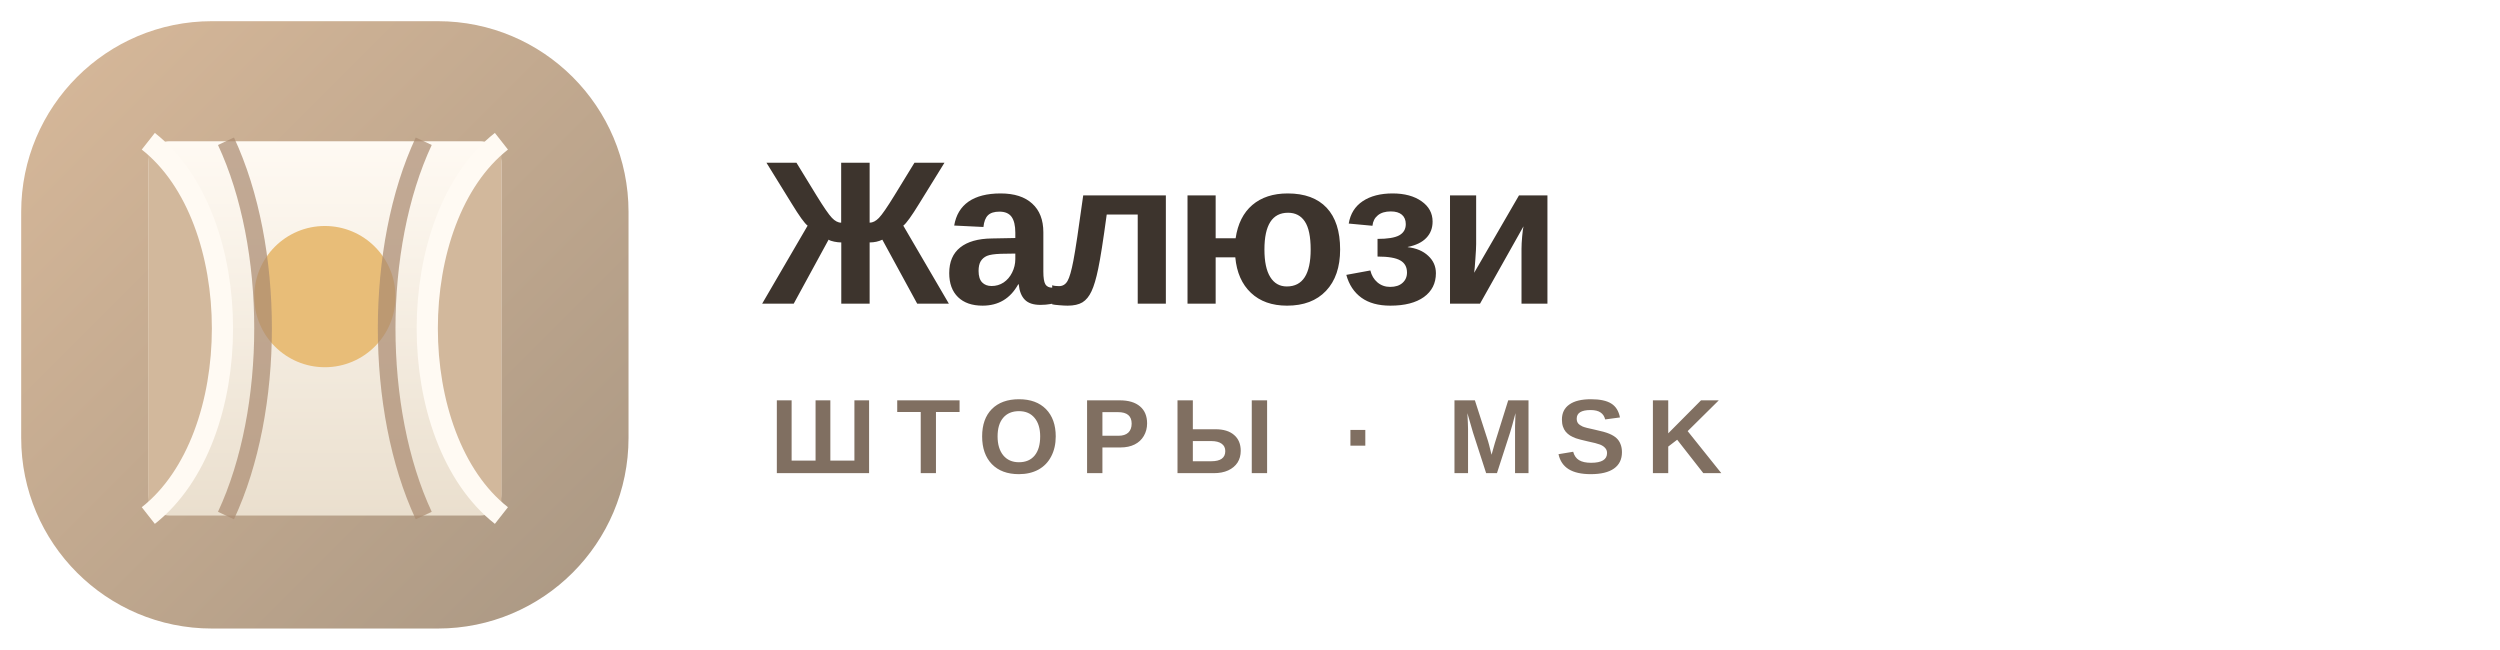
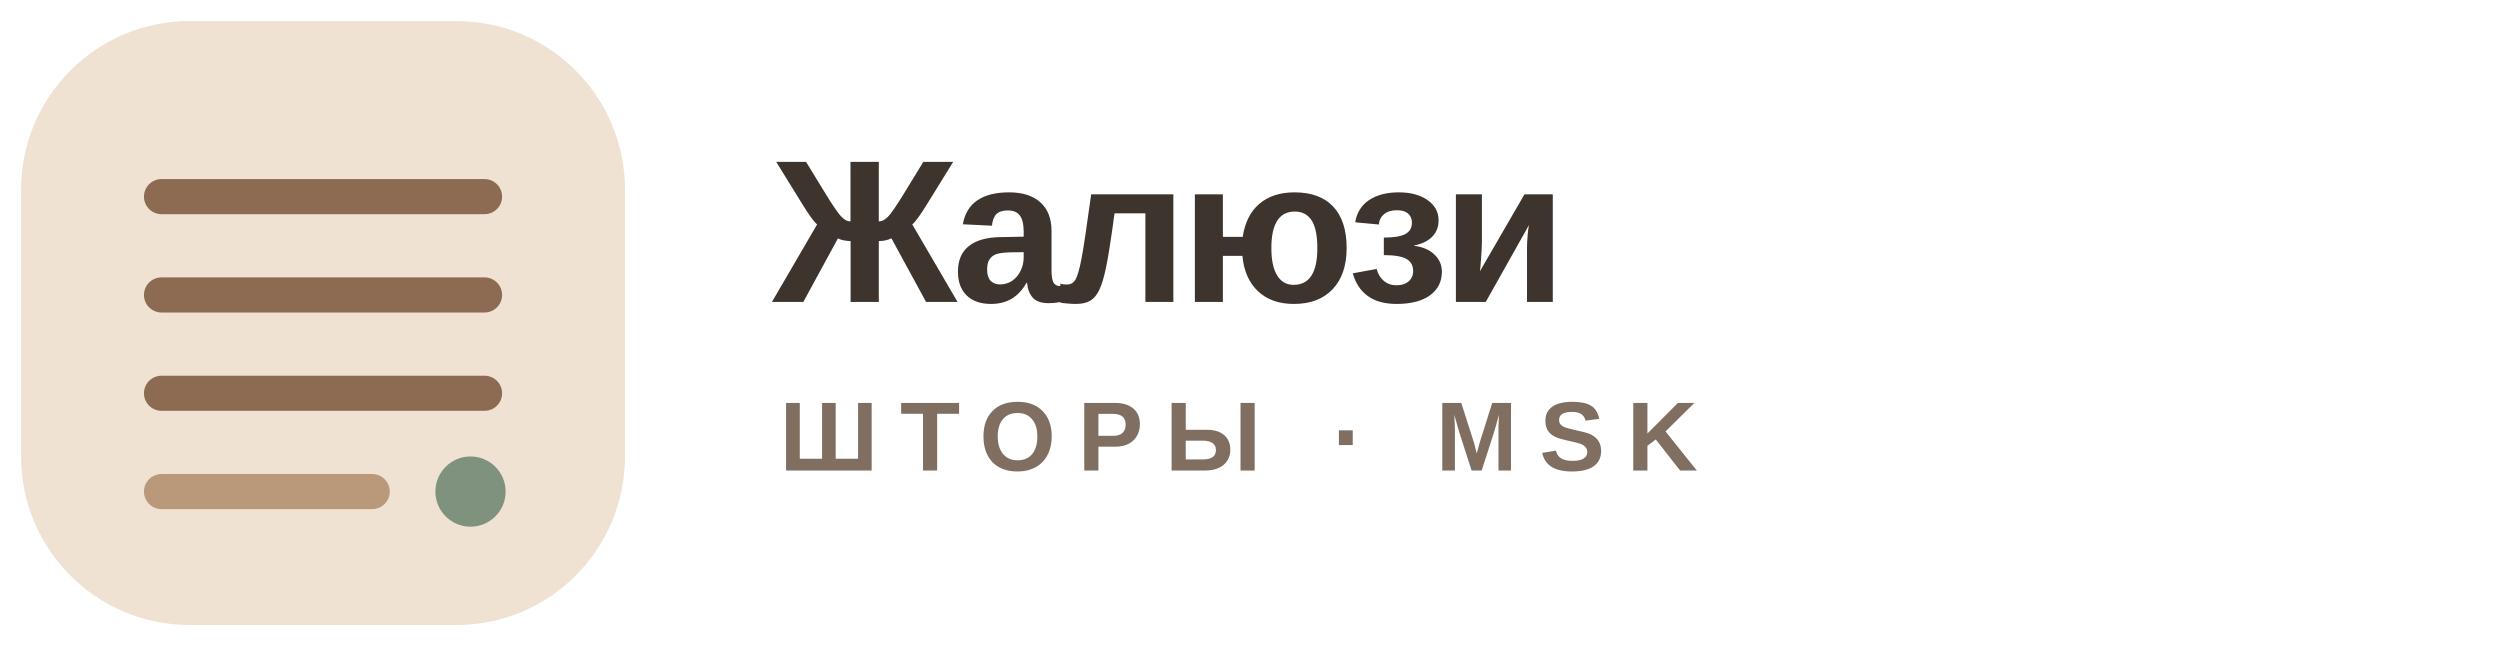
- <svg xmlns="http://www.w3.org/2000/svg" viewBox="0 0 354 92" role="img" aria-labelledby="title desc">
-   <defs>
-     <linearGradient id="tile" x1="0" y1="0" x2="1" y2="1">
-       <stop offset="0" stop-color="#d8b99a" />
-       <stop offset="1" stop-color="#a99783" />
-     </linearGradient>
-     <linearGradient id="cloth" x1="0" y1="0" x2="0" y2="1">
-       <stop offset="0" stop-color="#fffaf3" />
-       <stop offset="1" stop-color="#eadfce" />
-     </linearGradient>
-   </defs>
-   <rect x="3" y="3" width="86" height="86" rx="27" fill="url(#tile)" />
-   <rect x="21" y="20" width="50" height="53" rx="3" fill="url(#cloth)" />
-   <circle cx="46" cy="42" r="10" fill="#e8bd78" />
-   <path d="M21 20c14 11 14 42 0 53M71 20C57 31 57 62 71 73" fill="#d2b89c" stroke="#fffaf3" stroke-width="3" />
-   <path d="M32 20c7 15 7 38 0 53M60 20c-7 15-7 38 0 53" fill="none" stroke="#aa8b70" stroke-width="2.5" opacity=".72" />
-   <text x="108" y="43" fill="#3d342d" font-family="Arial, sans-serif" font-size="29" font-weight="700" letter-spacing="-1">Жалюзи</text>
-   <text x="109" y="67" fill="#806f61" font-family="Arial, sans-serif" font-size="15" font-weight="600" letter-spacing="2.8">ШТОРЫ · MSK</text>
+ <svg xmlns="http://www.w3.org/2000/svg" viewBox="0 0 356 92" role="img" aria-labelledby="title desc">
+   <g transform="translate(3 3)">
+     <rect width="86" height="86" rx="24" fill="#efe2d2" />
+     <path d="M20 25h46M20 39h46M20 53h46" fill="none" stroke="#8d6b52" stroke-width="5" stroke-linecap="round" />
+     <path d="M20 67h30" fill="none" stroke="#b99979" stroke-width="5" stroke-linecap="round" />
+     <circle cx="64" cy="67" r="5" fill="#7f927d" />
+   </g>
+   <text x="110" y="43" fill="#3d342d" font-family="Arial, sans-serif" font-size="29" font-weight="700" letter-spacing="-1">Жалюзи</text>
+   <text x="111" y="67" fill="#806f61" font-family="Arial, sans-serif" font-size="14" font-weight="600" letter-spacing="3.1">ШТОРЫ · MSK</text>
</svg>
